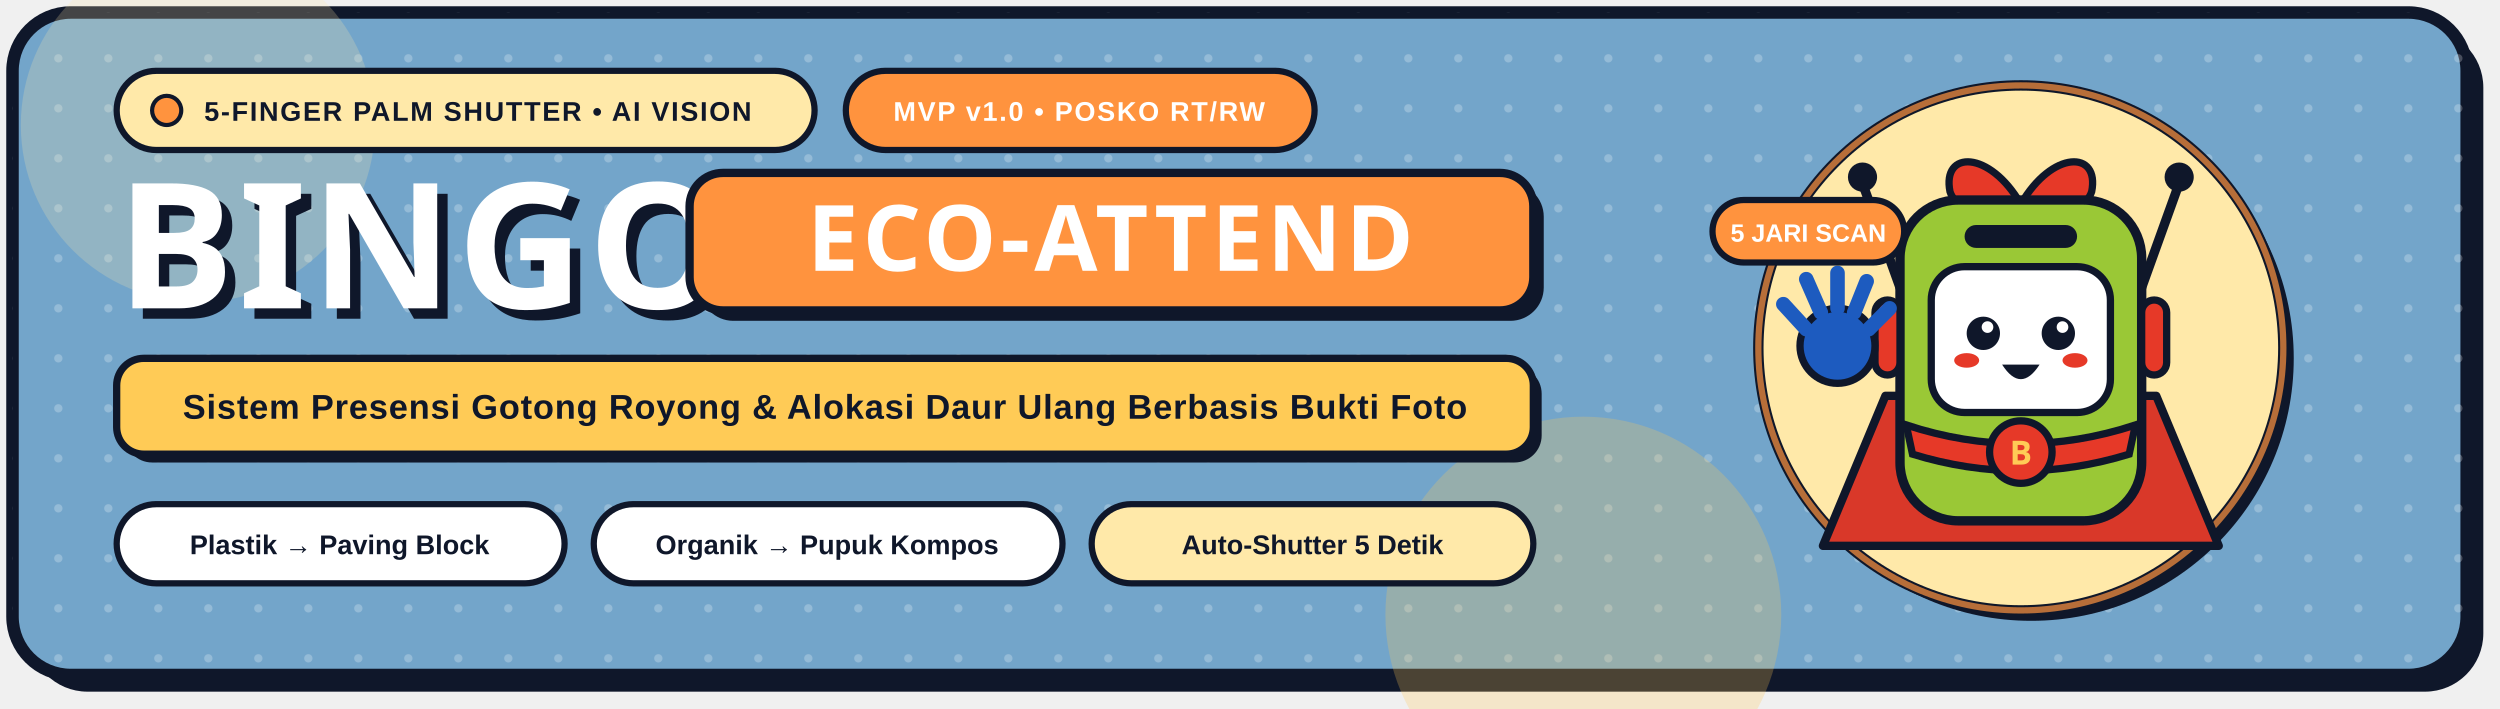
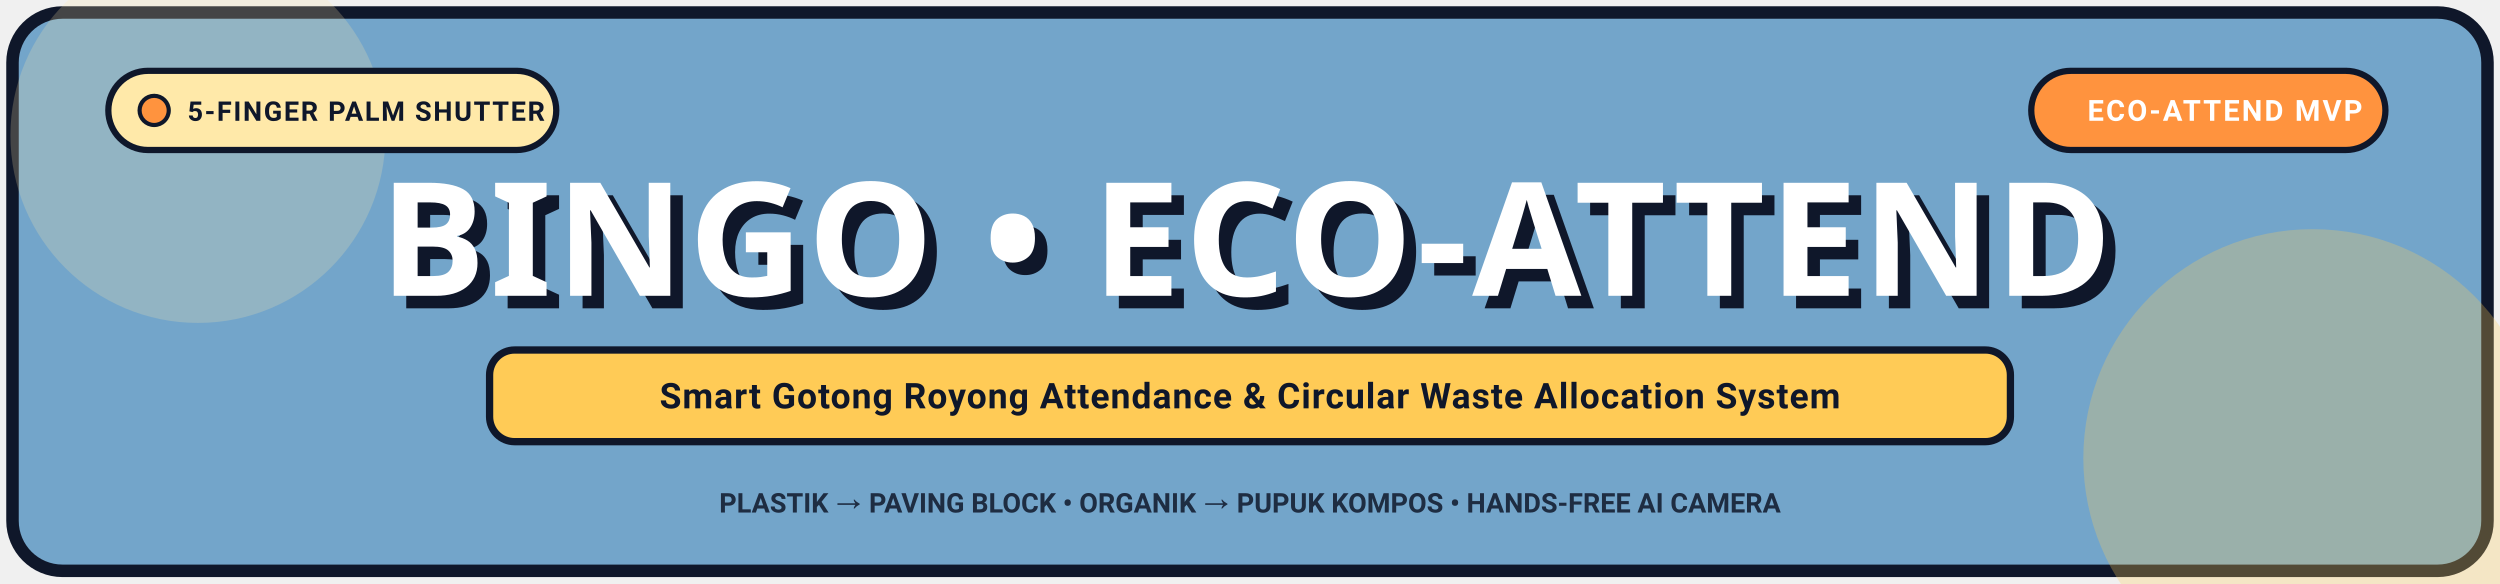
- <svg xmlns="http://www.w3.org/2000/svg" width="1200" height="340" viewBox="0 0 1200 340" fill="none">
-   <defs>
-     <pattern id="dotGrid" width="24" height="24" patternUnits="userSpaceOnUse">
-       <circle cx="4" cy="4" r="2" fill="#FFFFFF" fill-opacity="0.24" />
-     </pattern>
-   </defs>
-   <rect x="14" y="14" width="1178" height="318" rx="28" fill="#0F172A" />
-   <rect x="6" y="6" width="1178" height="318" rx="28" fill="#73A5CA" stroke="#0F172A" stroke-width="6" />
-   <rect x="6" y="6" width="1178" height="318" rx="28" fill="url(#dotGrid)" />
-   <circle cx="95" cy="60" r="85" fill="#FFE9A9" fill-opacity="0.22" />
-   <circle cx="760" cy="295" r="95" fill="#FFCB56" fill-opacity="0.25" />
-   <g>
-     <rect x="56" y="34" width="335" height="38" rx="19" fill="#FFE9A9" stroke="#0F172A" stroke-width="3" />
-     <circle cx="80" cy="53" r="7" fill="#FF933E" stroke="#0F172A" stroke-width="2">
-       <animate attributeName="r" values="6;8.5;6" dur="1.8s" repeatCount="indefinite" />
-     </circle>
-     <text x="98" y="58" fill="#0F172A" font-family="Segoe UI, Arial, sans-serif" font-weight="800" font-size="13" letter-spacing="0.8">
-       5-FINGER PALM SHUTTER • AI VISION
-     </text>
+ <svg xmlns="http://www.w3.org/2000/svg" width="1200" height="280" viewBox="0 0 1200 280" fill="none">
+   <style>
+     @keyframes floatSlow {
+       0%, 100% { transform: translateY(0px) rotate(-2deg); }
+       50% { transform: translateY(-8px) rotate(2deg); }
+     }
+     @keyframes floatFast {
+       0%, 100% { transform: translateY(0px) rotate(3deg); }
+       50% { transform: translateY(-10px) rotate(-3deg); }
+     }
+     @keyframes pulseGlow {
+       0%, 100% { opacity: 0.9; }
+       50% { opacity: 1; }
+     }
+     .badge-float-1 { animation: floatSlow 4s ease-in-out infinite; transform-origin: center; }
+     .badge-float-2 { animation: floatFast 3.5s ease-in-out infinite; transform-origin: center; }
+     .title-shadow { font-family: 'Segoe UI', Impact, Arial Black, sans-serif; font-weight: 900; }
+     .subtitle-font { font-family: 'Segoe UI', Roboto, Helvetica, Arial, sans-serif; font-weight: 700; }
+   </style>
+   <rect x="6" y="6" width="1188" height="268" rx="24" fill="#73A5CA" stroke="#0F172A" stroke-width="6" />
+   <circle cx="95" cy="65" r="90" fill="#FFE9A9" fill-opacity="0.22" />
+   <circle cx="1110" cy="220" r="110" fill="#FFCB56" fill-opacity="0.28" />
+   <g class="badge-float-1">
+     <rect x="52" y="34" width="215" height="38" rx="19" fill="#FFE9A9" stroke="#0F172A" stroke-width="3" />
+     <circle cx="74" cy="53" r="7" fill="#FF933E" stroke="#0F172A" stroke-width="2" />
+     <text x="90" y="58" fill="#0F172A" font-size="13" class="subtitle-font" letter-spacing="0.8">5-FINGER PALM SHUTTER</text>
  </g>
-   <g>
-     <rect x="406" y="34" width="225" height="38" rx="19" fill="#FF933E" stroke="#0F172A" stroke-width="3" />
-     <text x="518" y="58" text-anchor="middle" fill="#FFFFFF" font-family="Segoe UI, Arial, sans-serif" font-weight="800" font-size="13" letter-spacing="0.8">
-       MVP v1.0 • POSKO RT/RW
-     </text>
+   <g class="badge-float-2">
+     <rect x="975" y="34" width="170" height="38" rx="19" fill="#FF933E" stroke="#0F172A" stroke-width="3" />
+     <text x="1002" y="58" fill="#FFFFFF" font-size="14" class="subtitle-font" letter-spacing="1">ECO-ATTEND MVP</text>
  </g>
-   <text x="61" y="153" fill="#0F172A" font-family="Impact, Arial Black, Segoe UI, sans-serif" font-weight="900" font-size="84" letter-spacing="2">BINGO</text>
-   <text x="56" y="148" fill="#FFFFFF" font-family="Impact, Arial Black, Segoe UI, sans-serif" font-weight="900" font-size="84" letter-spacing="2">BINGO</text>
-   <rect x="336" y="88" width="405" height="66" rx="16" fill="#0F172A" />
-   <rect x="331" y="83" width="405" height="66" rx="16" fill="#FF933E" stroke="#0F172A" stroke-width="4" />
-   <text x="533" y="130" text-anchor="middle" fill="#FFFFFF" font-family="Impact, Arial Black, Segoe UI, sans-serif" font-weight="900" font-size="44" letter-spacing="2">
-     ECO-ATTEND
+   <text x="604" y="148" text-anchor="middle" fill="#0F172A" font-size="76" class="title-shadow" letter-spacing="2">BINGO • ECO-ATTEND</text>
+   <text x="598" y="142" text-anchor="middle" fill="#FFFFFF" font-size="76" class="title-shadow" letter-spacing="2">BINGO • ECO-ATTEND</text>
+   <rect x="235" y="168" width="730" height="44" rx="12" fill="#FFCB56" stroke="#0F172A" stroke-width="3.5" />
+   <text x="600" y="196" text-anchor="middle" fill="#0F172A" font-size="17" class="subtitle-font" letter-spacing="0.5">
+     Smart Gotong Royong Attendance &amp; Circular Waste Allocation System
  </text>
-   <rect x="60" y="176" width="680" height="46" rx="13" fill="#0F172A" />
-   <rect x="56" y="172" width="680" height="46" rx="13" fill="#FFCB56" stroke="#0F172A" stroke-width="3.5" />
-   <text x="396" y="201" text-anchor="middle" fill="#0F172A" font-family="Segoe UI, Arial, sans-serif" font-weight="800" font-size="16.5" letter-spacing="0.4">
-     Sistem Presensi Gotong Royong &amp; Alokasi Daur Ulang Berbasis Bukti Foto
+   <text x="600" y="246" text-anchor="middle" fill="#0F172A" font-size="13" class="subtitle-font" opacity="0.85">
+     PLASTIK → PAVING BLOCK   •   ORGANIK → PUPUK KOMPOS   •   HANDS-FREE AI CAMERA
  </text>
-   <rect x="56" y="242" width="215" height="38" rx="19" fill="#FFFFFF" stroke="#0F172A" stroke-width="3" />
-   <text x="163" y="266" text-anchor="middle" fill="#0F172A" font-family="Segoe UI, Arial, sans-serif" font-weight="800" font-size="13">
-     Plastik → Paving Block
-   </text>
-   <rect x="285" y="242" width="225" height="38" rx="19" fill="#FFFFFF" stroke="#0F172A" stroke-width="3" />
-   <text x="397" y="266" text-anchor="middle" fill="#0F172A" font-family="Segoe UI, Arial, sans-serif" font-weight="800" font-size="13">
-     Organik → Pupuk Kompos
-   </text>
-   <rect x="524" y="242" width="212" height="38" rx="19" fill="#FFE9A9" stroke="#0F172A" stroke-width="3" />
-   <text x="630" y="266" text-anchor="middle" fill="#0F172A" font-family="Segoe UI, Arial, sans-serif" font-weight="800" font-size="13">
-     Auto-Shutter 5 Detik
-   </text>
-   <g>
-     <circle cx="975" cy="172" r="126" fill="#0F172A" />
-     <circle cx="970" cy="167" r="126" fill="#FFE9A9" stroke="#0F172A" stroke-width="5" />
-     <circle cx="970" cy="167" r="126" stroke="#FF933E" stroke-width="3" fill="none" opacity="0.7">
-       <animate attributeName="r" values="126;144;126" dur="2.6s" repeatCount="indefinite" />
-       <animate attributeName="opacity" values="0.75;0;0.75" dur="2.6s" repeatCount="indefinite" />
-     </circle>
-     <path d="M905 190 L875 262 L1065 262 L1035 190 Z" fill="#D93829" stroke="#0F172A" stroke-width="4" stroke-linejoin="round" />
-     <line x1="912" y1="138" x2="894" y2="88" stroke="#0F172A" stroke-width="4.5" stroke-linecap="round" />
-     <circle cx="894" cy="85" r="7" fill="#0F172A" />
-     <line x1="1028" y1="138" x2="1046" y2="88" stroke="#0F172A" stroke-width="4.5" stroke-linecap="round" />
-     <circle cx="1046" cy="85" r="7" fill="#0F172A" />
-     <g>
-       <animateTransform attributeName="transform" type="rotate" values="-4 970 96; 4 970 96; -4 970 96" dur="2.4s" repeatCount="indefinite" />
-       <path d="M970 98 C955 72, 932 72, 936 92 C940 104, 960 102, 970 98 Z" fill="#E63928" stroke="#0F172A" stroke-width="3.5" />
-       <path d="M970 98 C985 72, 1008 72, 1004 92 C1000 104, 980 102, 970 98 Z" fill="#E63928" stroke="#0F172A" stroke-width="3.5" />
-     </g>
-     <rect x="912" y="96" width="116" height="154" rx="28" fill="#9AC836" stroke="#0F172A" stroke-width="4.5" />
-     <rect x="943" y="108" width="54" height="11" rx="5.5" fill="#0F172A" />
-     <rect x="900" y="144" width="12" height="36" rx="6" fill="#E63928" stroke="#0F172A" stroke-width="3.5" />
-     <rect x="1028" y="144" width="12" height="36" rx="6" fill="#E63928" stroke="#0F172A" stroke-width="3.5" />
-     <rect x="927" y="128" width="86" height="70" rx="16" fill="#FFFFFF" stroke="#0F172A" stroke-width="3.5" />
-     <circle cx="952" cy="160" r="8" fill="#0F172A" />
-     <circle cx="954" cy="157" r="2.8" fill="#FFFFFF" />
-     <circle cx="988" cy="160" r="8" fill="#0F172A" />
-     <circle cx="990" cy="157" r="2.8" fill="#FFFFFF" />
-     <ellipse cx="944" cy="173" rx="6" ry="3.5" fill="#E63928" />
-     <ellipse cx="996" cy="173" rx="6" ry="3.5" fill="#E63928" />
-     <path d="M961 175 Q970 189 979 175 Z" fill="#0F172A" />
-     <path d="M915 204 Q970 222 1025 204 L1022 218 Q970 234 918 218 Z" fill="#E63928" stroke="#0F172A" stroke-width="3.5" />
-     <circle cx="970" cy="217" r="15" fill="#E63928" stroke="#0F172A" stroke-width="3.5" />
-     <text x="970" y="223" text-anchor="middle" fill="#FFCB56" font-family="Arial Black, sans-serif" font-weight="900" font-size="16">B</text>
-     <g>
-       <animateTransform attributeName="transform" type="rotate" values="-10 905 190; 10 905 190; -10 905 190" dur="1.6s" repeatCount="indefinite" />
-       <circle cx="882" cy="166" r="18" fill="#1D5BBF" stroke="#0F172A" stroke-width="3.5" />
-       <line x1="867" y1="158" x2="856" y2="146" stroke="#1D5BBF" stroke-width="7" stroke-linecap="round" />
-       <line x1="874" y1="150" x2="867" y2="134" stroke="#1D5BBF" stroke-width="7" stroke-linecap="round" />
-       <line x1="882" y1="148" x2="882" y2="131" stroke="#1D5BBF" stroke-width="7" stroke-linecap="round" />
-       <line x1="890" y1="150" x2="896" y2="135" stroke="#1D5BBF" stroke-width="7" stroke-linecap="round" />
-       <line x1="897" y1="158" x2="907" y2="148" stroke="#1D5BBF" stroke-width="7" stroke-linecap="round" />
-     </g>
-     <rect x="822" y="96" width="92" height="30" rx="15" fill="#FF933E" stroke="#0F172A" stroke-width="3" />
-     <text x="868" y="116" text-anchor="middle" fill="#FFFFFF" font-family="Segoe UI, Arial, sans-serif" font-weight="900" font-size="12">
-       5 JARI SCAN
-     </text>
-   </g>
</svg>
